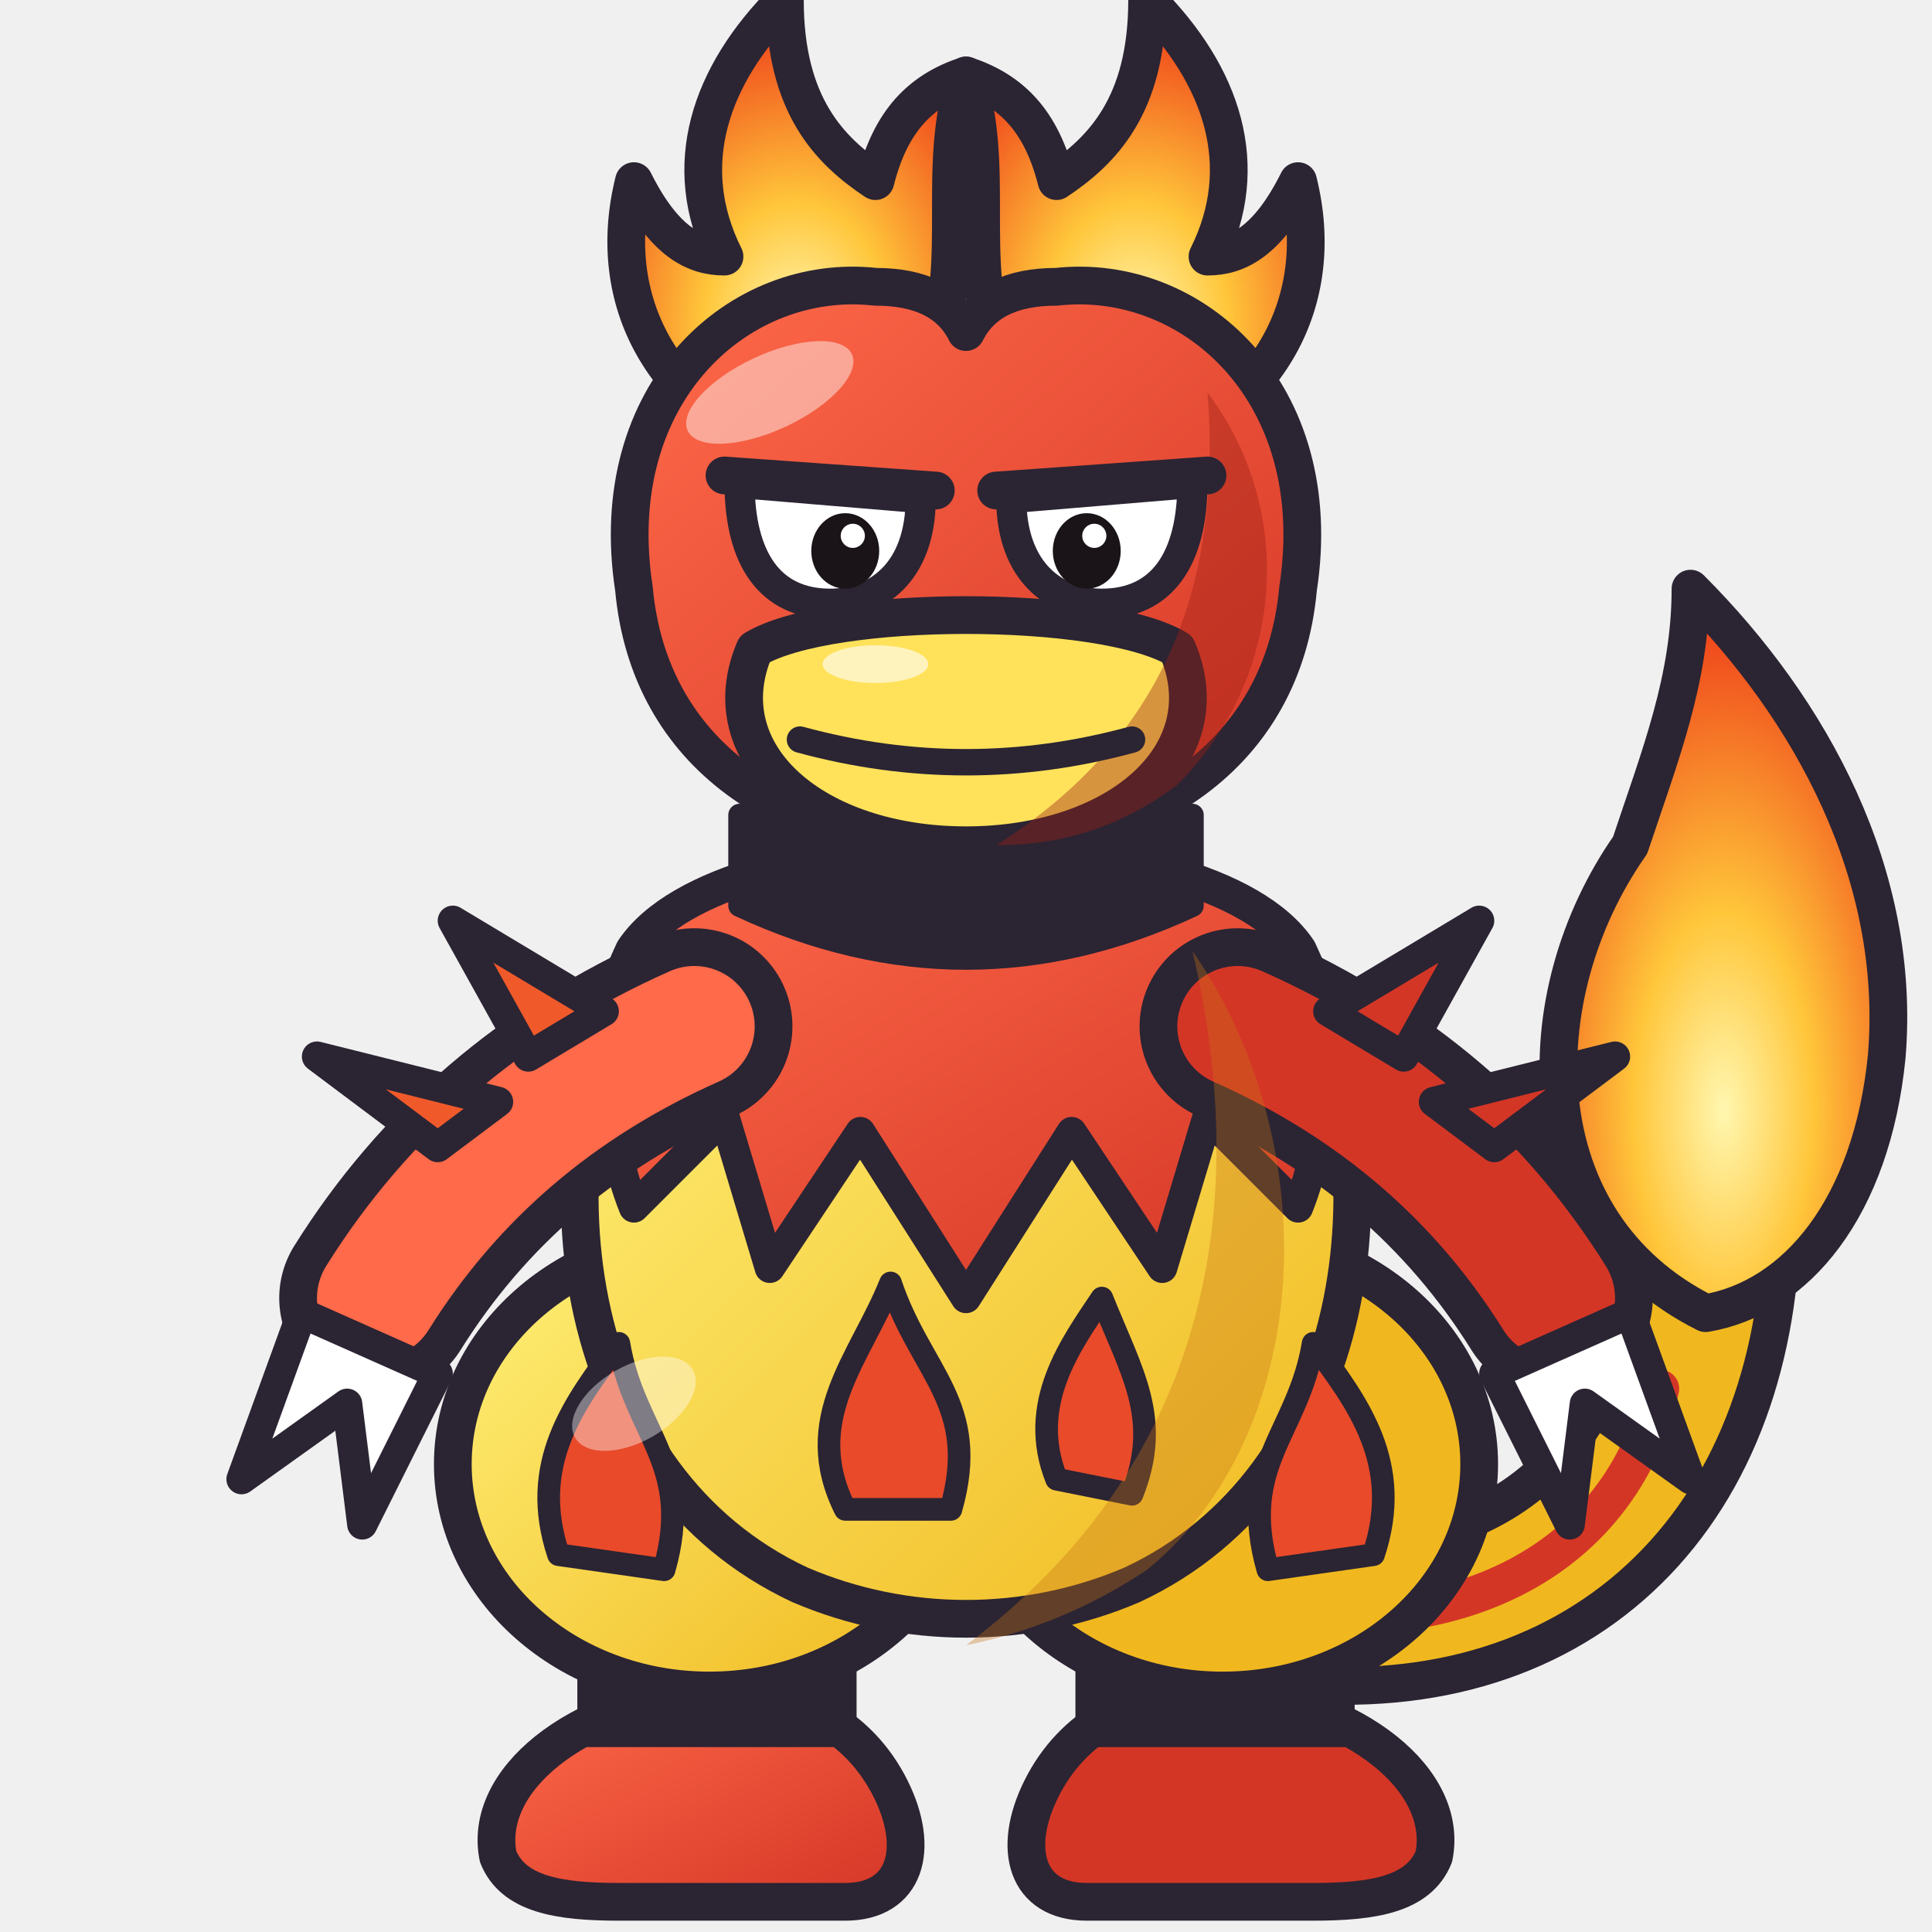
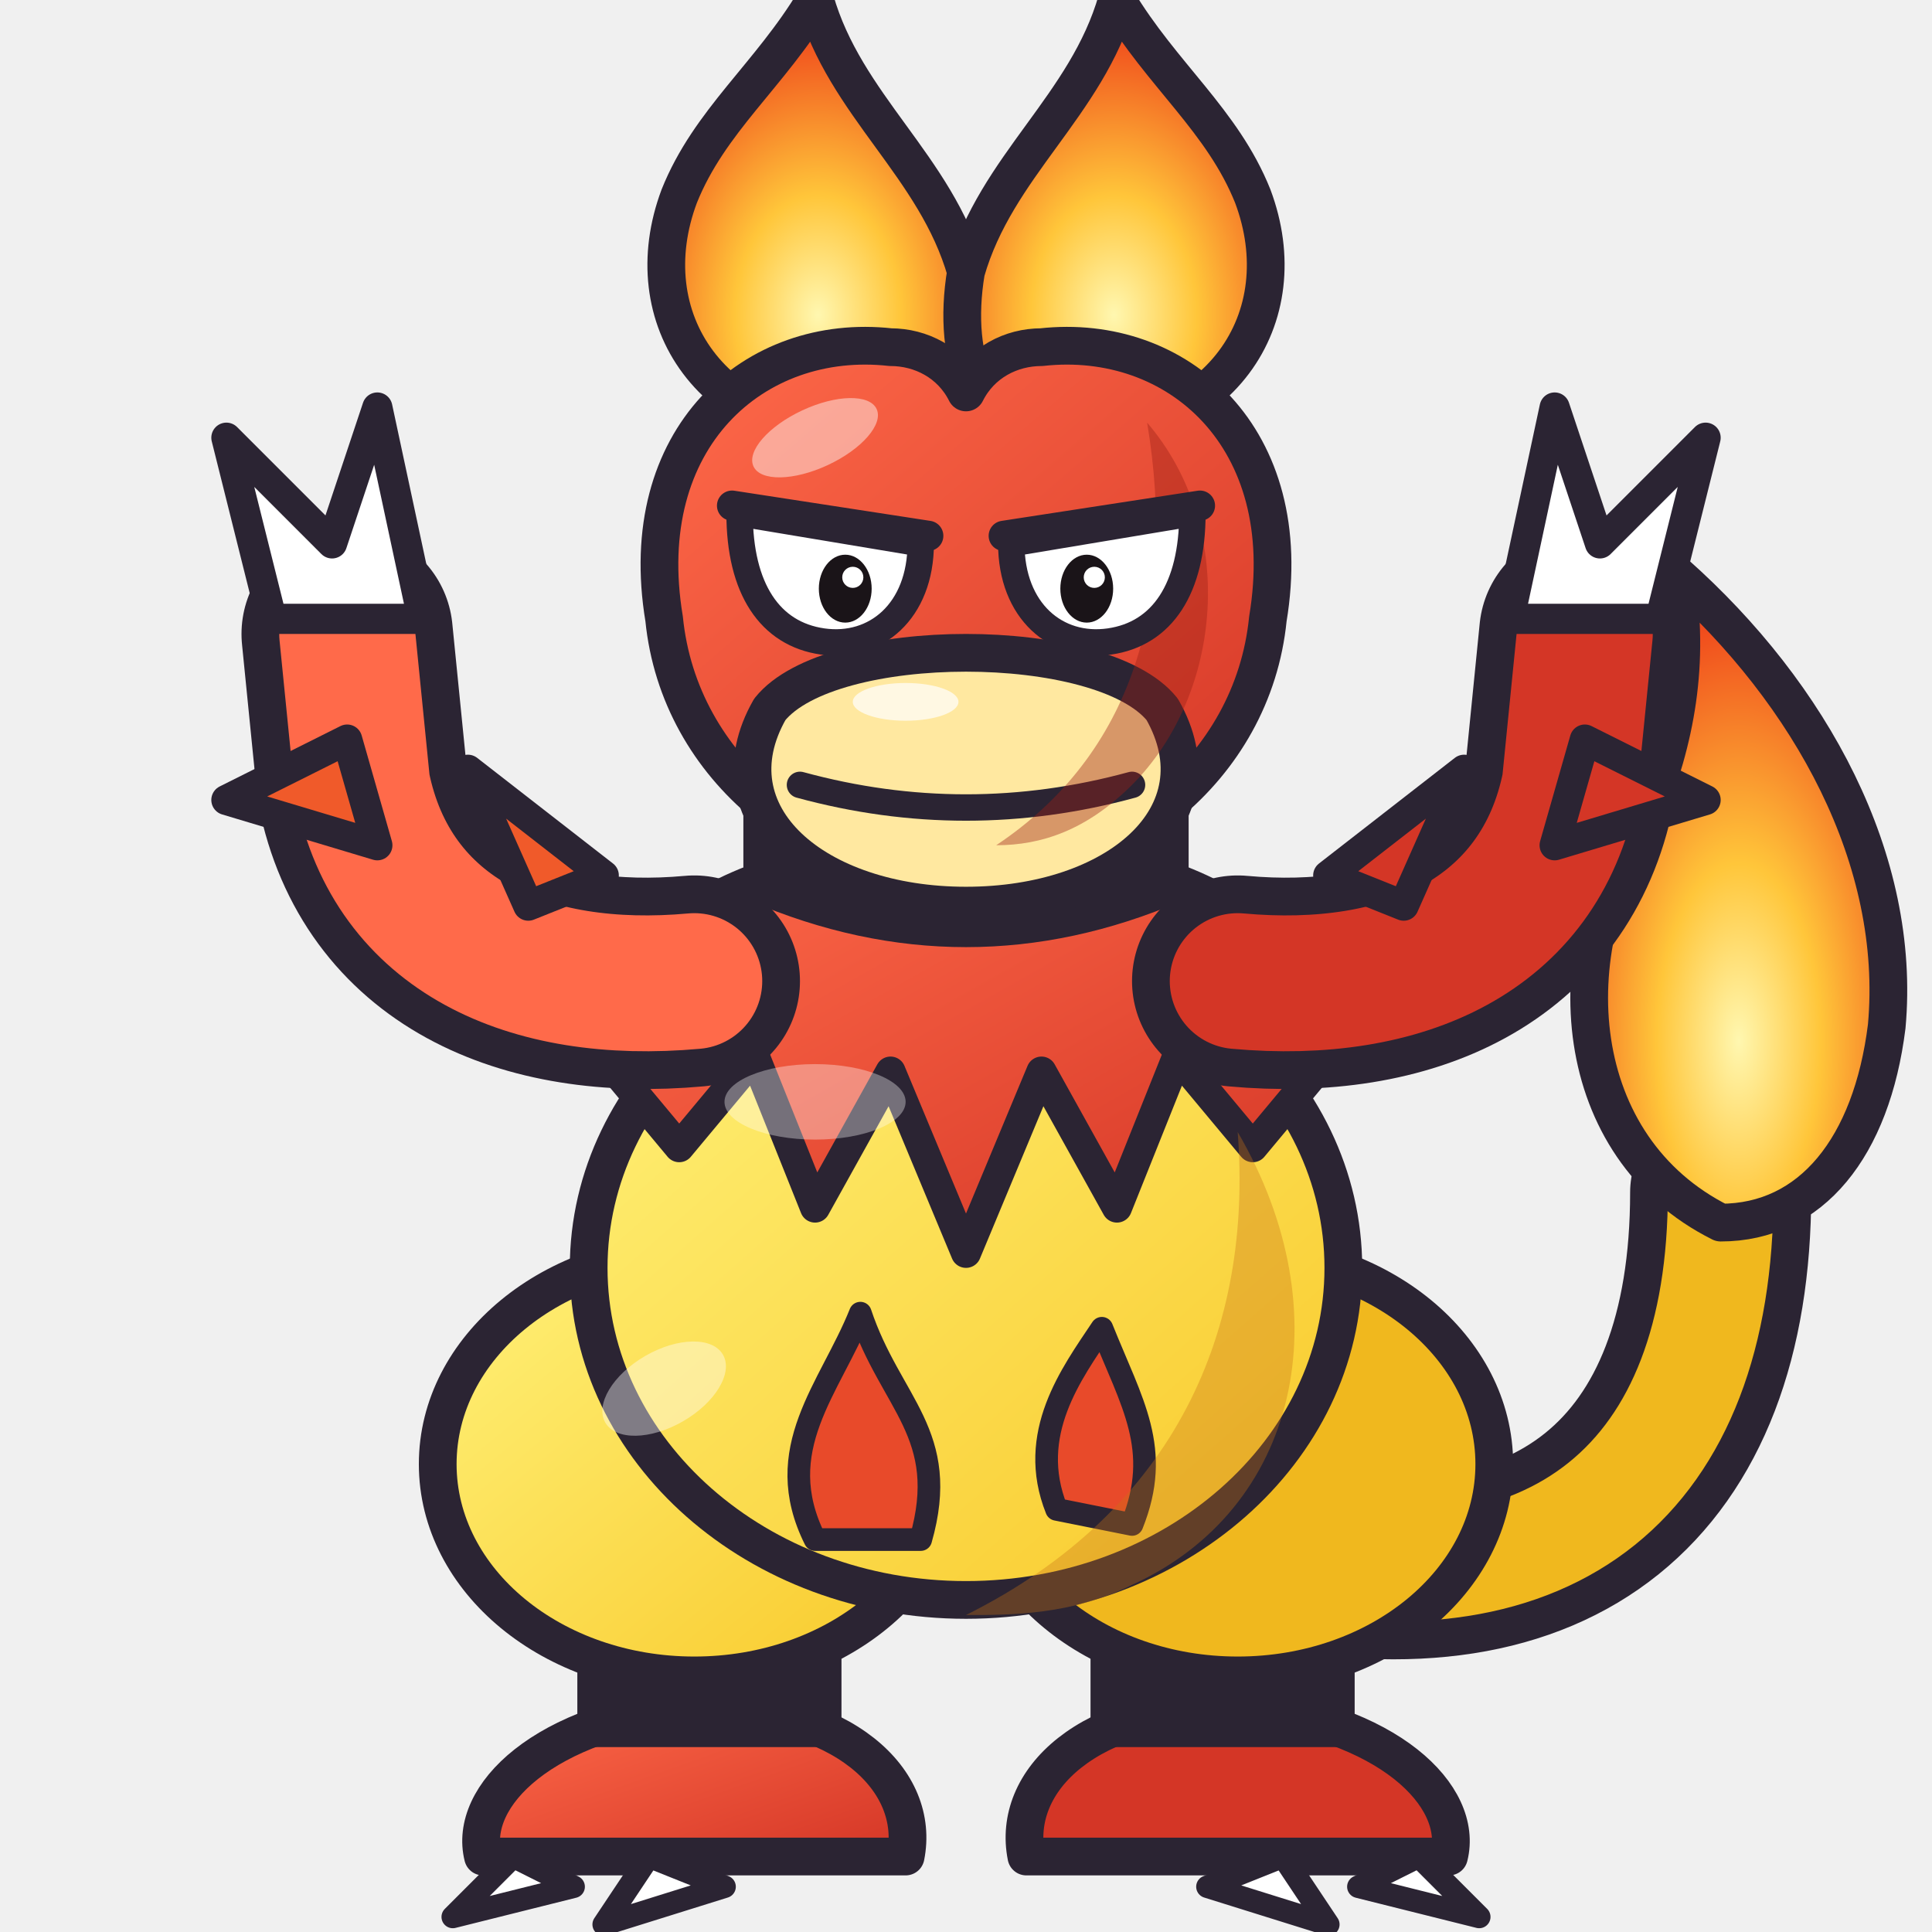
<svg xmlns="http://www.w3.org/2000/svg" viewBox="0 0 256 256">
  <defs>
    <linearGradient id="skin" x1="0" y1="0" x2="1" y2="1">
      <stop offset="0" stop-color="#fff27a" />
-       <stop offset="1" stop-color="#f0b81e" />
+       <stop offset="1" stop-color="#f8c828" />
    </linearGradient>
    <linearGradient id="red" x1="0" y1="0" x2="1" y2="1">
      <stop offset="0" stop-color="#ff6a4a" />
      <stop offset="1" stop-color="#d43626" />
    </linearGradient>
    <radialGradient id="flame" cx="50%" cy="72%" r="65%">
      <stop offset="0" stop-color="#fff7b0" />
      <stop offset="0.42" stop-color="#ffc63a" />
      <stop offset="1" stop-color="#f04a1c" />
    </radialGradient>
  </defs>
  <g stroke="#2b2433" stroke-width="5" stroke-linejoin="round" stroke-linecap="round">
-     <path d="M162 212 C198 220 222 202 226 170" fill="none" stroke-width="24" />
-     <path d="M162 212 C198 220 222 202 226 170" fill="none" stroke="#f0b81e" stroke-width="14" />
-     <path d="M172 214 C200 216 216 202 220 184" fill="none" stroke="#d43626" stroke-width="5" stroke-linecap="round" />
-     <path d="M226 174 C202 162 202 132 216 112 C220 100 224 90 224 78 C240 94 252 116 250 140 C248 160 238 172 226 174 Z" fill="url(#flame)" />
-     <path d="M94 224 C76 226 64 236 66 246 C68 251 74 252 82 252 L112 252 C120 252 122 245 118 237 C114 229 106 224 94 224 Z" fill="url(#red)" />
-     <path d="M162 224 C180 226 192 236 190 246 C188 251 182 252 174 252 L144 252 C136 252 134 245 138 237 C142 229 150 224 162 224 Z" fill="#d43626" />
-     <path d="M78 218 L112 218 L112 230 L78 230 Z M144 218 L178 218 L178 230 L144 230 Z" fill="#2b2433" stroke-width="3" />
-     <ellipse cx="94" cy="194" rx="34" ry="30" fill="url(#skin)" />
-     <ellipse cx="162" cy="194" rx="34" ry="30" fill="#f0b81e" />
-     <path d="M84 126 C70 156 76 196 106 210 C120 216 136 216 150 210 C180 196 186 156 172 126 C160 108 96 108 84 126 Z" fill="url(#skin)" />
-     <path d="M84 126 C80 138 80 150 84 160 L96 148 L102 168 L114 150 L128 172 L142 150 L154 168 L160 148 L172 160 C176 150 176 138 172 126 C160 108 96 108 84 126 Z" fill="url(#red)" stroke-width="4" />
-     <path d="M92 136 C74 144 60 156 50 172" fill="none" stroke-width="26" />
-     <path d="M92 136 C74 144 60 156 50 172" fill="none" stroke="#ff6a4a" stroke-width="16" />
-     <path d="M164 136 C182 144 196 156 206 172" fill="none" stroke-width="26" />
-     <path d="M164 136 C182 144 196 156 206 172" fill="none" stroke="#d43626" stroke-width="16" />
-     <path d="M70 140 L60 122 L80 134 Z M58 152 L42 140 L66 146 Z" fill="#f05a2a" stroke-width="4" />
-     <path d="M186 140 L196 122 L176 134 Z M198 152 L214 140 L190 146 Z" fill="#d43626" stroke-width="4" />
-     <path d="M40 174 L32 196 L46 186 L48 202 L58 182 Z" fill="#fff" stroke-width="4" />
-     <path d="M216 174 L224 196 L210 186 L208 202 L198 182 Z" fill="#fff" stroke-width="4" />
-     <path d="M104 60 C88 54 80 40 84 24 C88 32 92 34 96 34 C90 22 94 10 104 0 C104 14 110 20 116 24 C118 16 122 12 128 10 C124 22 128 34 124 46 C120 54 114 60 104 60 Z" fill="url(#flame)" />
-     <path d="M 152 60 C 168 54 176 40 172 24 C 168 32 164 34 160 34 C 166 22 162 10 152 0 C 152 14 146 20 140 24 C 138 16 134 12 128 10 C 132 22 128 34 132 46 C 136 54 142 60 152 60 Z" fill="url(#flame)" />
-     <path d="M98 108 Q128 122 158 108 L158 120 Q128 134 98 120 Z" fill="#2b2433" stroke-width="3" />
-     <path d="M84 78 C80 52 98 36 116 38 C122 38 126 40 128 44 C130 40 134 38 140 38 C158 36 176 52 172 78 C170 100 152 112 128 112 C104 112 86 100 84 78 Z" fill="url(#red)" />
-     <path d="M100 86 C110 80 146 80 156 86 C162 100 148 112 128 112 C108 112 94 100 100 86 Z" fill="#ffe25a" />
+     <path d="M168 206 C206 214 228 196 228 158" fill="none" stroke-width="24" />
+     <path d="M168 206 C206 214 228 196 228 158" fill="none" stroke="#f0b81e" stroke-width="14" />
+     <path d="M228 162 C208 152 206 126 218 108 C222 98 224 88 222 76 C240 92 252 114 250 136 C248 152 240 162 228 162 Z" fill="url(#flame)" />
+     <path d="M92 226 C72 228 62 238 64 246 L120 246 C122 236 112 226 92 226 Z" fill="url(#red)" />
+     <path d="M164 226 C184 228 194 238 192 246 L136 246 C134 236 144 226 164 226 Z" fill="#d43626" />
+     <path d="M68 246 L60 254 L76 250 Z M86 246 L80 255 L96 250 Z M188 246 L196 254 L180 250 Z M170 246 L176 255 L160 250 Z" fill="#fff" stroke-width="3" />
+     <path d="M78 216 L110 216 L110 230 L78 230 Z M146 216 L178 216 L178 230 L146 230 Z" fill="#2b2433" stroke-width="3" />
+     <ellipse cx="92" cy="194" rx="34" ry="28" fill="url(#skin)" />
+     <ellipse cx="164" cy="194" rx="34" ry="28" fill="#f0b81e" />
+     <ellipse cx="128" cy="168" rx="50" ry="44" fill="url(#skin)" />
+     <path d="M80 140 C80 124 98 112 128 112 C158 112 176 124 176 140 L166 152 L156 140 L148 160 L138 142 L128 166 L118 142 L108 160 L100 140 L90 152 Z" fill="url(#red)" stroke-width="4" />
+     <path d="M92 130 C70 132 52 124 48 104 L46 84" fill="none" stroke-width="28" />
+     <path d="M92 130 C70 132 52 124 48 104 L46 84" fill="none" stroke="#ff6a4a" stroke-width="18" />
+     <path d="M164 130 C186 132 204 124 208 104 L210 84" fill="none" stroke-width="28" />
+     <path d="M164 130 C186 132 204 124 208 104 L210 84" fill="none" stroke="#d43626" stroke-width="18" />
+     <path d="M70 120 L62 102 L80 116 Z M50 112 L30 106 L46 98 Z" fill="#f05a2a" stroke-width="4" />
+     <path d="M186 120 L194 102 L176 116 Z M206 112 L226 106 L210 98 Z" fill="#d43626" stroke-width="4" />
+     <path d="M36 82 L30 58 L44 72 L50 54 L56 82 Z" fill="#fff" stroke-width="4" />
+     <path d="M220 82 L226 58 L212 72 L206 54 L200 82 Z" fill="#fff" stroke-width="4" />
+     <path d="M116 58 C94 58 84 42 90 26 C94 16 102 10 108 0 C112 14 124 22 128 36 C130 48 126 58 116 58 Z" fill="url(#flame)" />
+     <path d="M140 58 C162 58 172 42 166 26 C162 16 154 10 148 0 C144 14 132 22 128 36 C126 48 130 58 140 58 Z" fill="url(#flame)" />
+     <path d="M100 106 Q128 118 156 106 L156 118 Q128 130 100 118 Z" fill="#2b2433" stroke-width="3" />
+     <path d="M88 82 C84 58 100 44 118 46 C122 46 126 48 128 52 C130 48 134 46 138 46 C156 44 172 58 168 82 C166 102 148 116 128 116 C108 116 90 102 88 82 Z" fill="url(#red)" />
+     <path d="M102 94 C110 84 146 84 154 94 C162 108 148 120 128 120 C108 120 94 108 102 94 Z" fill="#ffe8a0" />
  </g>
-   <path d="M112 200 C106 188 114 180 118 170 C122 182 130 186 126 200 Z M140 196 C136 186 142 178 146 172 C150 182 154 188 150 198 Z" fill="#e84a2a" stroke="#2b2433" stroke-width="3" stroke-linejoin="round" />
-   <path d="M74 206 C70 194 76 186 82 178 C84 190 92 194 88 208 Z M182 206 C186 194 180 186 174 178 C172 190 164 194 168 208 Z" fill="#e84a2a" stroke="#2b2433" stroke-width="3" stroke-linejoin="round" />
-   <path d="M158 126 C176 152 174 190 152 208 C146 212 138 216 128 218 C160 194 166 160 158 126 Z" fill="#c87414" opacity="0.35" />
-   <path d="M160 52 C172 68 170 90 156 104 C148 110 140 112 132 112 C154 98 162 78 160 52 Z" fill="#9c1e14" opacity="0.4" />
-   <ellipse cx="102" cy="52" rx="12" ry="5" fill="#fff" opacity="0.45" transform="rotate(-25 102 52)" />
-   <ellipse cx="84" cy="186" rx="9" ry="5" fill="#fff" opacity="0.4" transform="rotate(-30 84 186)" />
-   <path d="M106 98 Q128 104 150 98" fill="none" stroke="#2b2433" stroke-width="3.5" stroke-linecap="round" />
-   <ellipse cx="116" cy="88" rx="7" ry="2.5" fill="#fff" opacity="0.6" />
-   <g stroke="#2b2433" stroke-width="4" stroke-linejoin="round">
-     <path d="M98 64 L122 66 C122 76 116 80 110 80 C102 80 98 74 98 64 Z" fill="#fff" />
-     <path d="M158 64 L134 66 C134 76 140 80 146 80 C154 80 158 74 158 64 Z" fill="#fff" />
+   <path d="M106 104 Q128 110 150 104" fill="none" stroke="#2b2433" stroke-width="3.5" stroke-linecap="round" />
+   <ellipse cx="120" cy="93" rx="7" ry="2.5" fill="#fff" opacity="0.7" />
+   <path d="M108 204 C102 192 110 184 114 174 C118 186 126 190 122 204 Z M140 200 C136 190 142 182 146 176 C150 186 154 192 150 202 Z" fill="#e84a2a" stroke="#2b2433" stroke-width="3" stroke-linejoin="round" />
+   <path d="M164 150 C178 174 172 200 150 210 C142 214 134 214 128 214 C156 200 166 176 164 150 Z" fill="#c87414" opacity="0.35" />
+   <path d="M152 56 C164 70 162 92 150 104 C144 110 138 112 132 112 C150 100 156 80 152 56 Z" fill="#9c1e14" opacity="0.4" />
+   <ellipse cx="108" cy="58" rx="9" ry="4" fill="#fff" opacity="0.45" transform="rotate(-25 108 58)" />
+   <ellipse cx="88" cy="184" rx="9" ry="5" fill="#fff" opacity="0.4" transform="rotate(-30 88 184)" />
+   <ellipse cx="108" cy="146" rx="12" ry="5" fill="#fff" opacity="0.35" />
+   <g stroke="#2b2433" stroke-width="3.5" stroke-linejoin="round">
+     <path d="M98 68 L122 72 C122 81 116 86 109 85 C102 84 98 78 98 68 Z" fill="#fff" />
+     <path d="M158 68 L134 72 C134 81 140 86 147 85 C154 84 158 78 158 68 Z" fill="#fff" />
  </g>
-   <ellipse cx="112" cy="73" rx="4.5" ry="5" fill="#1a1418" />
-   <ellipse cx="144" cy="73" rx="4.5" ry="5" fill="#1a1418" />
-   <circle cx="113" cy="71" r="1.6" fill="#fff" />
-   <circle cx="145" cy="71" r="1.6" fill="#fff" />
-   <path d="M96 63 L124 65 M160 63 L132 65" stroke="#2b2433" stroke-width="5" stroke-linecap="round" />
+   <ellipse cx="112" cy="78" rx="3.5" ry="4.5" fill="#1a1418" />
+   <ellipse cx="144" cy="78" rx="3.5" ry="4.5" fill="#1a1418" />
+   <circle cx="113" cy="76.5" r="1.4" fill="#fff" />
+   <circle cx="145" cy="76.5" r="1.4" fill="#fff" />
+   <path d="M97 67 L123 71 M159 67 L133 71" stroke="#2b2433" stroke-width="4" stroke-linecap="round" />
</svg>
